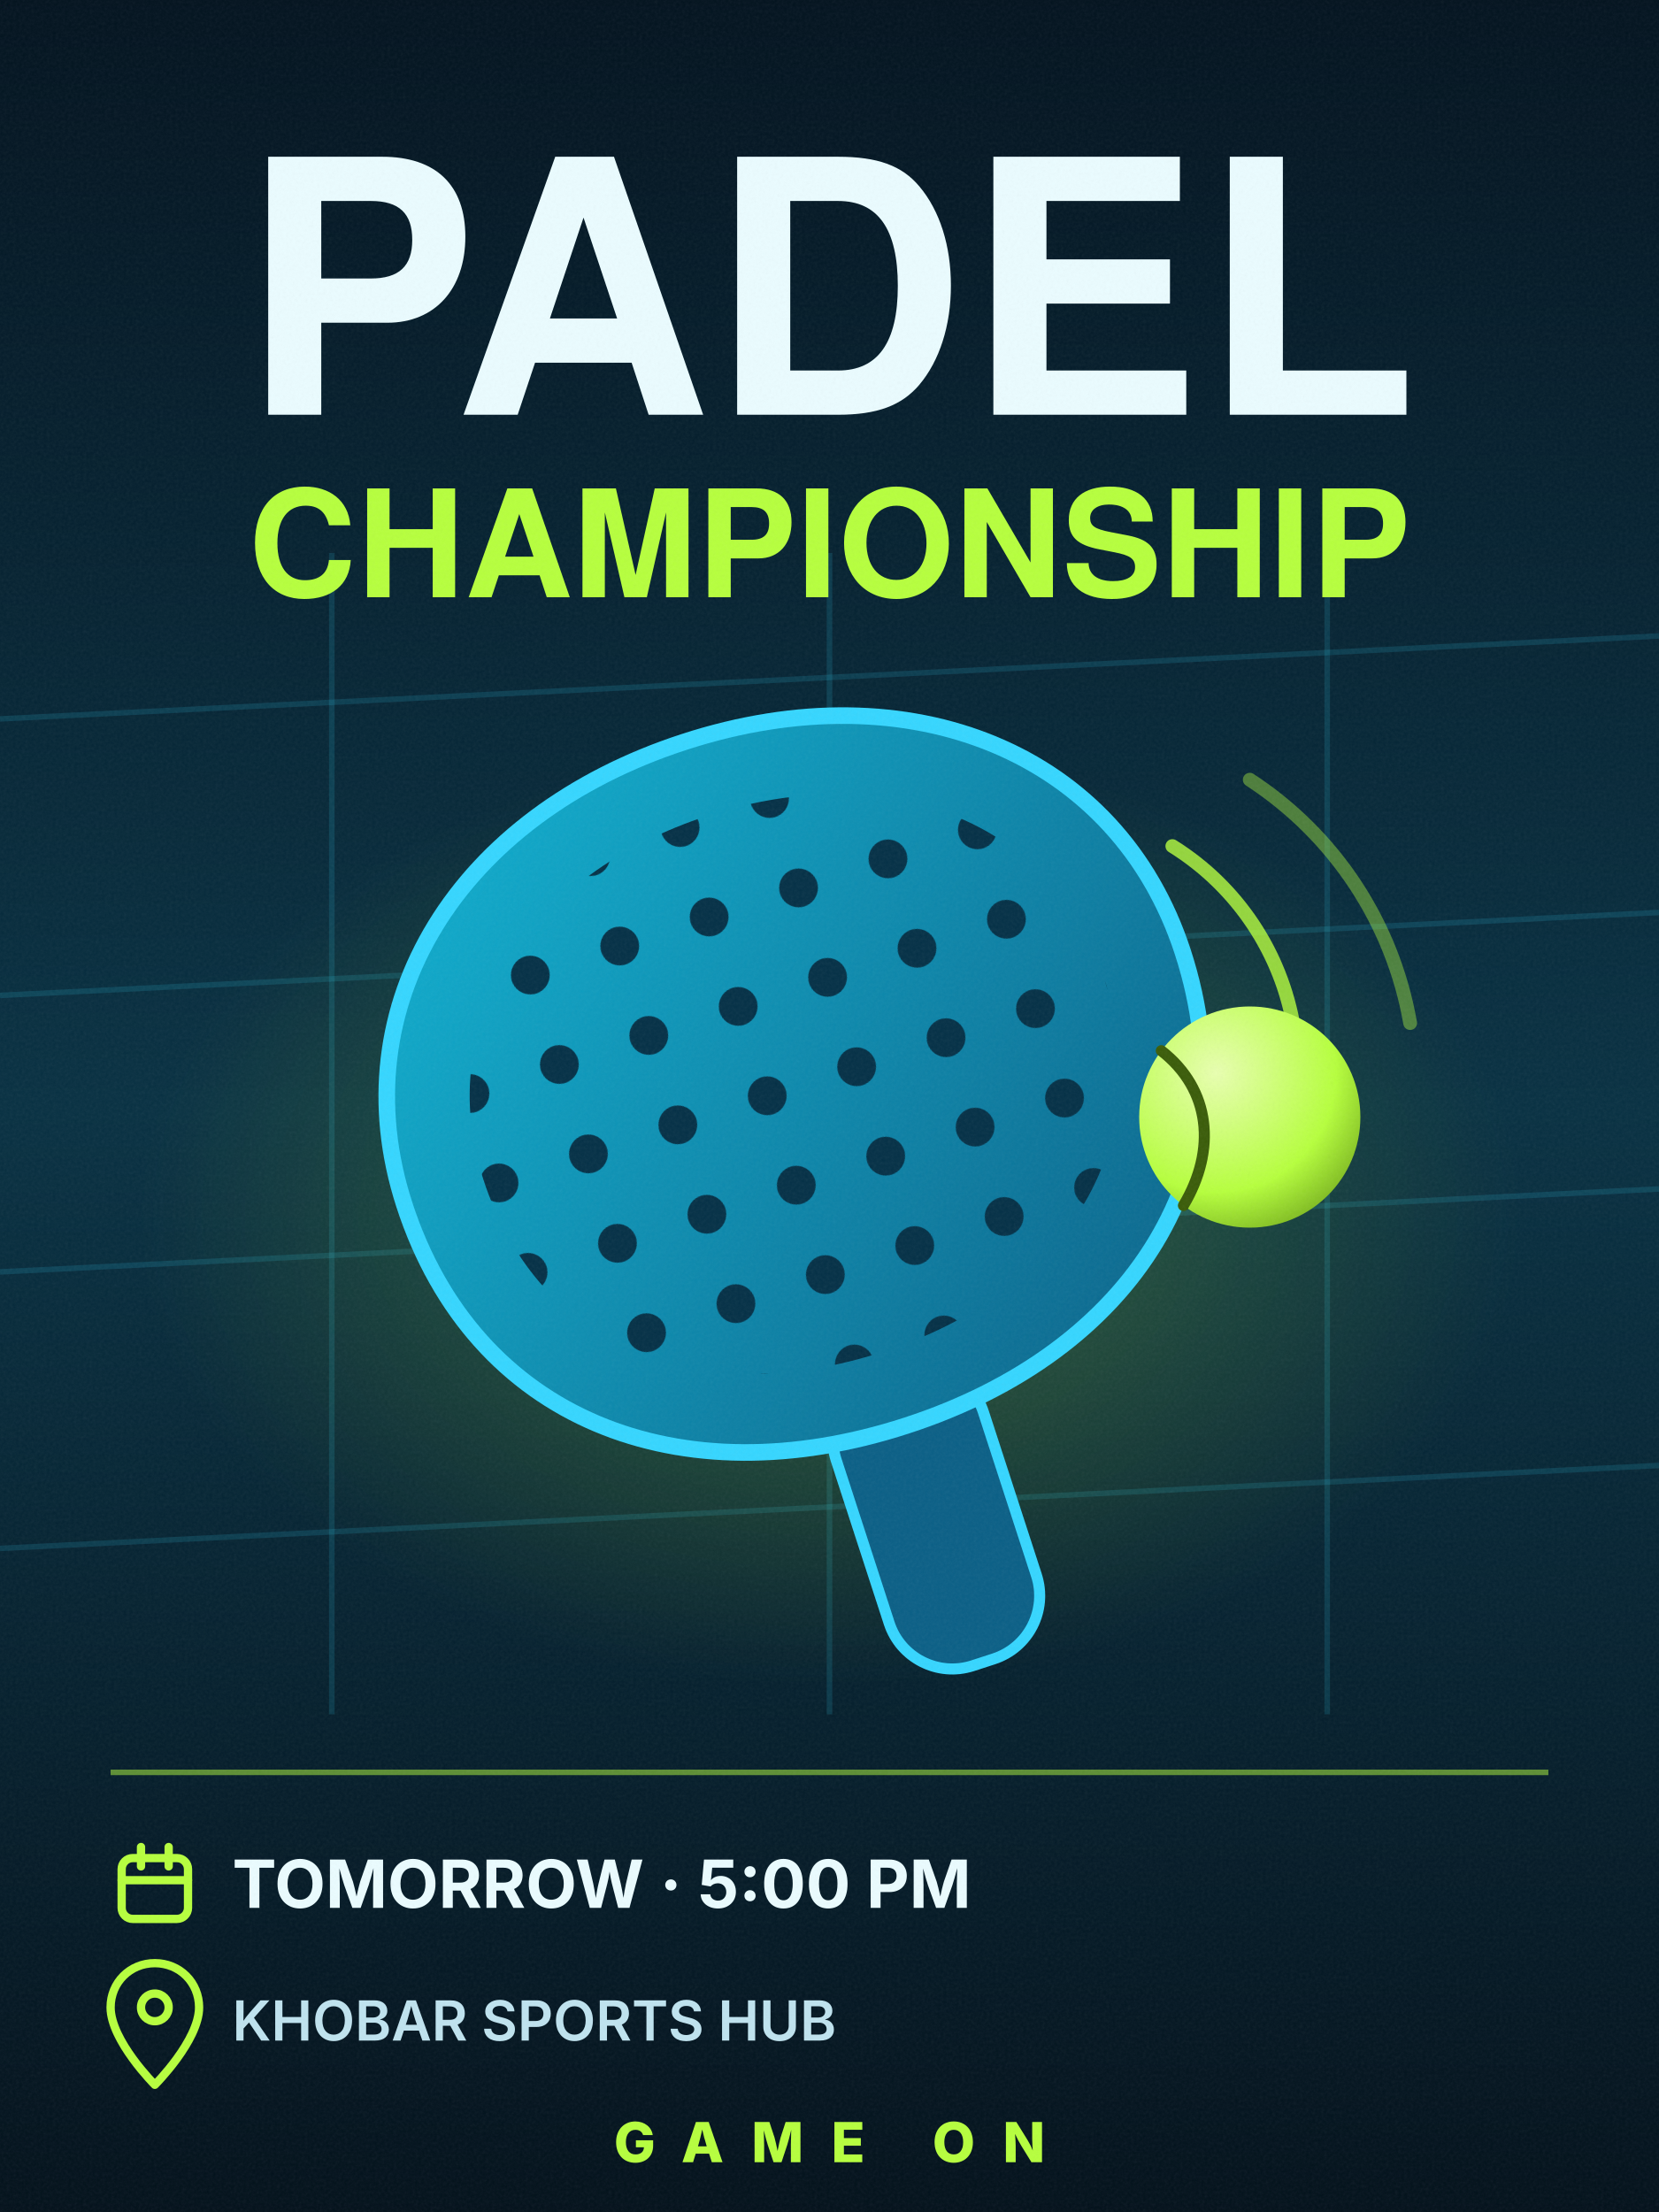
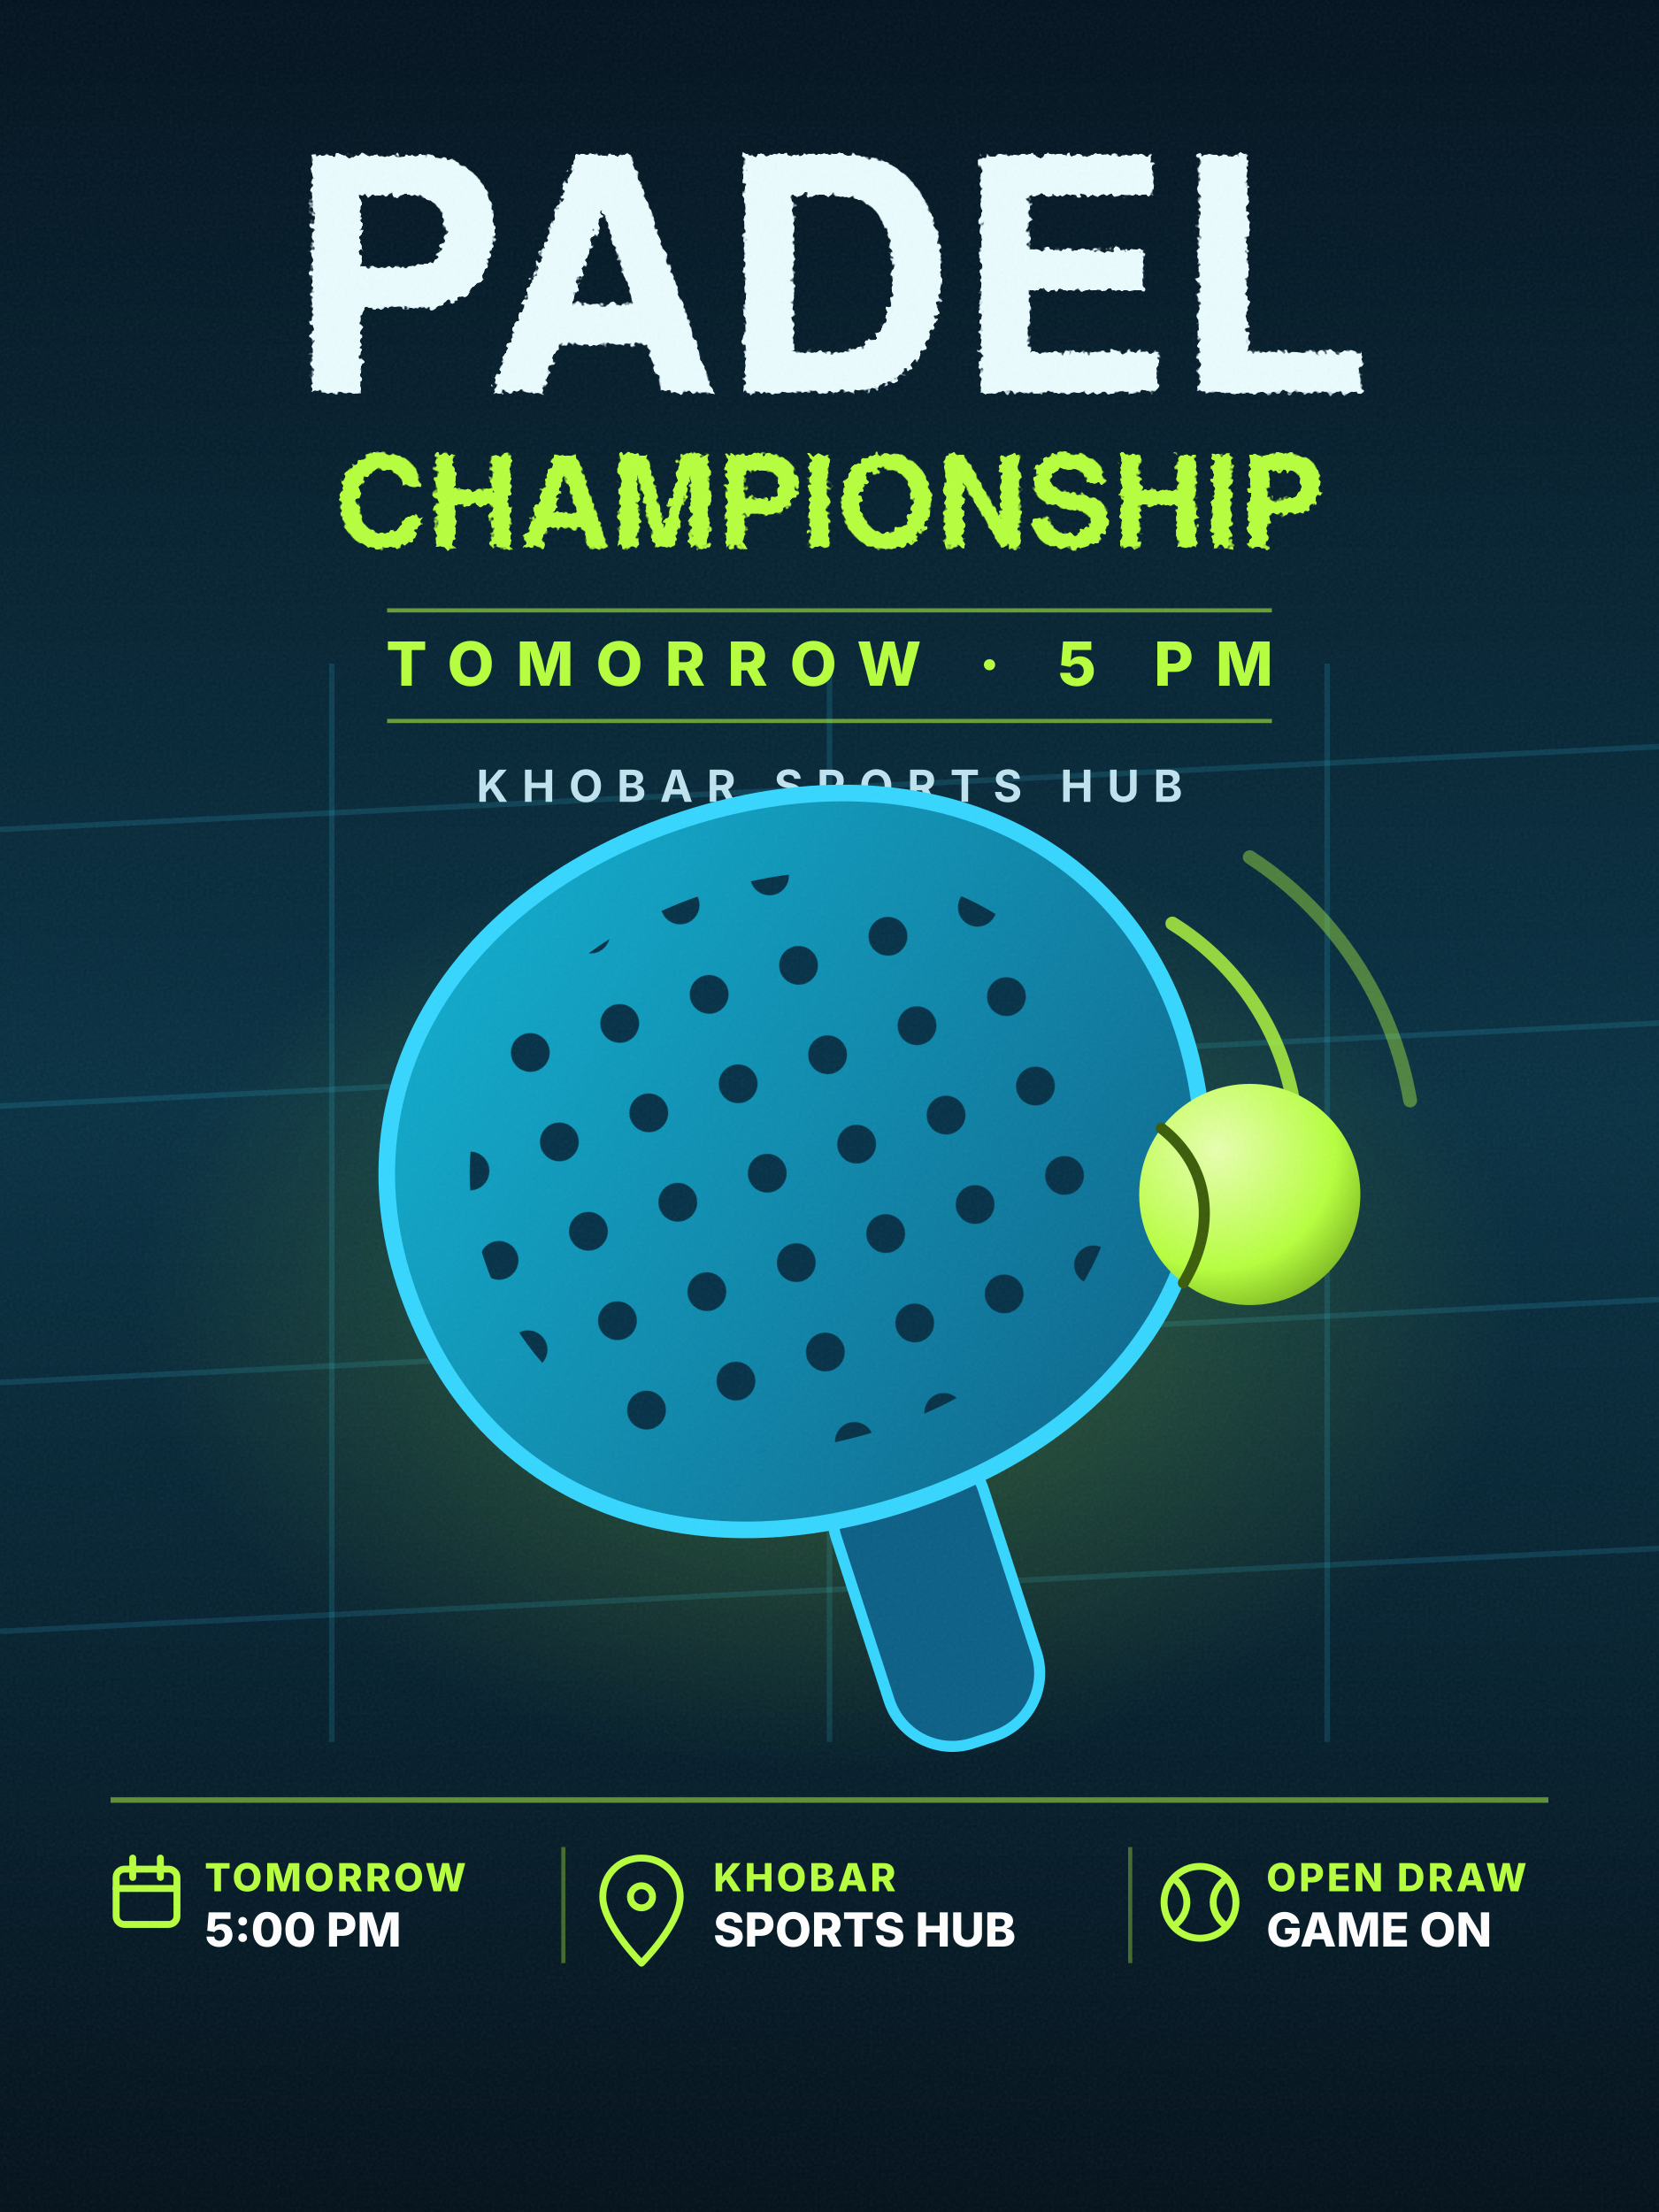
<svg xmlns="http://www.w3.org/2000/svg" viewBox="0 0 600 800" width="600" height="800" role="img" aria-label="Padel Championship poster">
  <defs>
    <linearGradient id="bg" x1="0" y1="0" x2="0" y2="1">
      <stop offset="0" stop-color="#02121e" />
      <stop offset=".5" stop-color="#073042" />
      <stop offset="1" stop-color="#02101a" />
    </linearGradient>
    <linearGradient id="racket" x1="0" y1="0" x2="1" y2="1">
      <stop offset="0" stop-color="#0fb4d4" />
      <stop offset="1" stop-color="#0a5f86" />
    </linearGradient>
    <radialGradient id="neonGlow" cx=".5" cy=".5" r=".5">
      <stop offset="0" stop-color="#b6ff3d" stop-opacity=".5" />
      <stop offset="1" stop-color="#b6ff3d" stop-opacity="0" />
    </radialGradient>
    <radialGradient id="ballGrad" cx=".35" cy=".3" r=".9">
      <stop offset="0" stop-color="#e8ffb0" />
      <stop offset=".6" stop-color="#b6ff3d" />
      <stop offset="1" stop-color="#5c8f0e" />
    </radialGradient>
    <pattern id="holes" width="34" height="34" patternUnits="userSpaceOnUse">
      <circle cx="17" cy="17" r="7" fill="#043046" />
    </pattern>
+     <filter id="rough" x="-5%" y="-5%" width="110%" height="110%">
+       <feTurbulence type="fractalNoise" baseFrequency="0.4" numOctaves="2" seed="19" result="n" />
+       <feDisplacementMap in="SourceGraphic" in2="n" scale="3.5" />
+     </filter>
    <filter id="grain">
      <feTurbulence type="fractalNoise" baseFrequency="0.9" numOctaves="3" stitchTiles="stitch" />
      <feColorMatrix type="saturate" values="0" />
    </filter>
  </defs>
  <rect width="600" height="800" fill="url(#bg)" />
  <g stroke="#35d6ff" stroke-opacity=".14" stroke-width="2">
-     <line x1="0" y1="260" x2="600" y2="230" />
-     <line x1="0" y1="360" x2="600" y2="330" />
-     <line x1="0" y1="460" x2="600" y2="430" />
-     <line x1="0" y1="560" x2="600" y2="530" />
-     <line x1="120" y1="200" x2="120" y2="620" />
-     <line x1="300" y1="200" x2="300" y2="620" />
-     <line x1="480" y1="200" x2="480" y2="620" />
+     <line x1="0" y1="300" x2="600" y2="270" />
+     <line x1="0" y1="400" x2="600" y2="370" />
+     <line x1="0" y1="500" x2="600" y2="470" />
+     <line x1="0" y1="590" x2="600" y2="560" />
+     <line x1="120" y1="240" x2="120" y2="630" />
+     <line x1="300" y1="240" x2="300" y2="630" />
+     <line x1="480" y1="240" x2="480" y2="630" />
  </g>
-   <text x="300" y="150" text-anchor="middle" font-family="'Arial Narrow','Oswald',Impact,'Helvetica Neue',sans-serif" font-weight="900" font-size="128" fill="#eafcff" textLength="440" lengthAdjust="spacingAndGlyphs">PADEL</text>
-   <text x="300" y="216" text-anchor="middle" font-family="'Arial Narrow','Oswald',Impact,'Helvetica Neue',sans-serif" font-weight="900" font-size="54" fill="#b6ff3d" textLength="520" lengthAdjust="spacingAndGlyphs">CHAMPIONSHIP</text>
-   <ellipse cx="300" cy="440" rx="250" ry="170" fill="url(#neonGlow)" opacity=".55" />
-   <g transform="rotate(-18 300 430)">
+   <g filter="url(#rough)">
+     <text x="300" y="142" text-anchor="middle" font-family="'Arial Narrow','Oswald',Impact,'Helvetica Neue',sans-serif" font-weight="900" font-size="118" fill="#eafcff" textLength="400" lengthAdjust="spacingAndGlyphs">PADEL</text>
+     <text x="300" y="198" text-anchor="middle" font-family="'Arial Narrow','Oswald',Impact,'Helvetica Neue',sans-serif" font-weight="900" font-size="46" fill="#b6ff3d" textLength="440" lengthAdjust="spacingAndGlyphs">CHAMPIONSHIP</text>
+   </g>
+   <rect x="140" y="220" width="320" height="1.5" fill="#b6ff3d" opacity=".55" />
+   <text x="300" y="248" text-anchor="middle" font-family="'Inter','Helvetica Neue',Arial,sans-serif" font-weight="800" font-size="22" letter-spacing="8" fill="#b6ff3d">TOMORROW · 5 PM</text>
+   <rect x="140" y="260" width="320" height="1.5" fill="#b6ff3d" opacity=".55" />
+   <text x="300" y="290" text-anchor="middle" font-family="'Inter','Helvetica Neue',Arial,sans-serif" font-weight="700" font-size="16" letter-spacing="5" fill="#bfe3ef">KHOBAR SPORTS HUB</text>
+   <ellipse cx="300" cy="470" rx="250" ry="170" fill="url(#neonGlow)" opacity=".55" />
+   <g transform="translate(0 28) rotate(-18 300 430)">
    <rect x="272" y="500" width="56" height="110" rx="24" fill="#0a5f86" />
    <rect x="272" y="500" width="56" height="110" rx="24" fill="none" stroke="#35d6ff" stroke-width="4" />
    <path d="M300 260c86 0 148 52 148 128 0 82-62 132-148 132s-148-50-148-132c0-76 62-128 148-128z" fill="url(#racket)" />
    <path d="M300 288c68 0 118 40 118 100 0 66-50 104-118 104s-118-38-118-104c0-60 50-100 118-100z" fill="url(#holes)" />
    <path d="M300 260c86 0 148 52 148 128 0 82-62 132-148 132s-148-50-148-132c0-76 62-128 148-128z" fill="none" stroke="#35d6ff" stroke-width="6" />
  </g>
  <g stroke="#b6ff3d" stroke-width="5" fill="none" stroke-linecap="round" opacity=".8">
-     <path d="M424 306a96 96 0 0 1 44 66" />
-     <path d="M452 282a132 132 0 0 1 58 88" opacity=".5" />
+     <path d="M424 334a96 96 0 0 1 44 66" />
+     <path d="M452 310a132 132 0 0 1 58 88" opacity=".5" />
  </g>
-   <circle cx="452" cy="404" r="40" fill="url(#ballGrad)" />
-   <path d="M420 380c18 14 20 36 8 56" stroke="#3a5c08" stroke-width="4" fill="none" stroke-linecap="round" />
-   <rect x="40" y="640" width="520" height="2" fill="#b6ff3d" opacity=".5" />
-   <g fill="none" stroke="#b6ff3d" stroke-width="3" stroke-linecap="round" stroke-linejoin="round">
-     <rect x="44" y="672" width="24" height="22" rx="4" />
-     <line x1="44" y1="680" x2="68" y2="680" />
-     <line x1="51" y1="668" x2="51" y2="675" />
-     <line x1="61" y1="668" x2="61" y2="675" />
+   <circle cx="452" cy="432" r="40" fill="url(#ballGrad)" />
+   <path d="M420 408c18 14 20 36 8 56" stroke="#3a5c08" stroke-width="4" fill="none" stroke-linecap="round" />
+   <rect x="40" y="650" width="520" height="2" fill="#b6ff3d" opacity=".5" />
+   <g fill="none" stroke="#b6ff3d" stroke-width="2.5" stroke-linecap="round" stroke-linejoin="round">
+     <rect x="42" y="676" width="22" height="20" rx="3" />
+     <line x1="42" y1="683" x2="64" y2="683" />
+     <line x1="48" y1="672" x2="48" y2="679" />
+     <line x1="58" y1="672" x2="58" y2="679" />
  </g>
-   <text x="84" y="690" font-family="'Inter','Helvetica Neue',Arial,sans-serif" font-weight="700" font-size="24" fill="#eafcff">TOMORROW · 5:00 PM</text>
-   <g fill="none" stroke="#b6ff3d" stroke-width="3" stroke-linecap="round" stroke-linejoin="round">
-     <path d="M56 710c-9 0-16 7-16 16 0 12 16 28 16 28s16-16 16-28c0-9-7-16-16-16z" />
-     <circle cx="56" cy="726" r="5" />
+   <text x="74" y="684" font-family="'Inter','Helvetica Neue',Arial,sans-serif" font-weight="800" font-size="14" letter-spacing="1" fill="#b6ff3d">TOMORROW</text>
+   <text x="74" y="704" font-family="'Inter','Helvetica Neue',Arial,sans-serif" font-weight="800" font-size="17" fill="#ffffff">5:00 PM</text>
+   <rect x="203" y="668" width="1.5" height="42" fill="#b6ff3d" opacity=".35" />
+   <g fill="none" stroke="#b6ff3d" stroke-width="2.5" stroke-linecap="round" stroke-linejoin="round">
+     <path d="M232 672c-8 0-14 6-14 14 0 10 14 24 14 24s14-14 14-24c0-8-6-14-14-14z" />
+     <circle cx="232" cy="686" r="4" />
  </g>
-   <text x="84" y="738" font-family="'Inter','Helvetica Neue',Arial,sans-serif" font-weight="600" font-size="20" fill="#bfe3ef">KHOBAR SPORTS HUB</text>
-   <text x="300" y="782" text-anchor="middle" font-family="'Inter','Helvetica Neue',Arial,sans-serif" font-weight="800" font-size="20" letter-spacing="10" fill="#b6ff3d">GAME ON</text>
+   <text x="258" y="684" font-family="'Inter','Helvetica Neue',Arial,sans-serif" font-weight="800" font-size="14" letter-spacing="1" fill="#b6ff3d">KHOBAR</text>
+   <text x="258" y="704" font-family="'Inter','Helvetica Neue',Arial,sans-serif" font-weight="800" font-size="17" fill="#ffffff">SPORTS HUB</text>
+   <rect x="408" y="668" width="1.5" height="42" fill="#b6ff3d" opacity=".35" />
+   <g stroke="#b6ff3d" stroke-width="2.5" fill="none">
+     <circle cx="434" cy="688" r="13" />
+     <path d="M424 679c7 5 7 13 0 18" />
+     <path d="M444 679c-7 5-7 13 0 18" />
+   </g>
+   <text x="458" y="684" font-family="'Inter','Helvetica Neue',Arial,sans-serif" font-weight="800" font-size="14" letter-spacing="1" fill="#b6ff3d">OPEN DRAW</text>
+   <text x="458" y="704" font-family="'Inter','Helvetica Neue',Arial,sans-serif" font-weight="800" font-size="17" fill="#ffffff">GAME ON</text>
  <rect width="600" height="800" filter="url(#grain)" opacity=".07" />
</svg>
